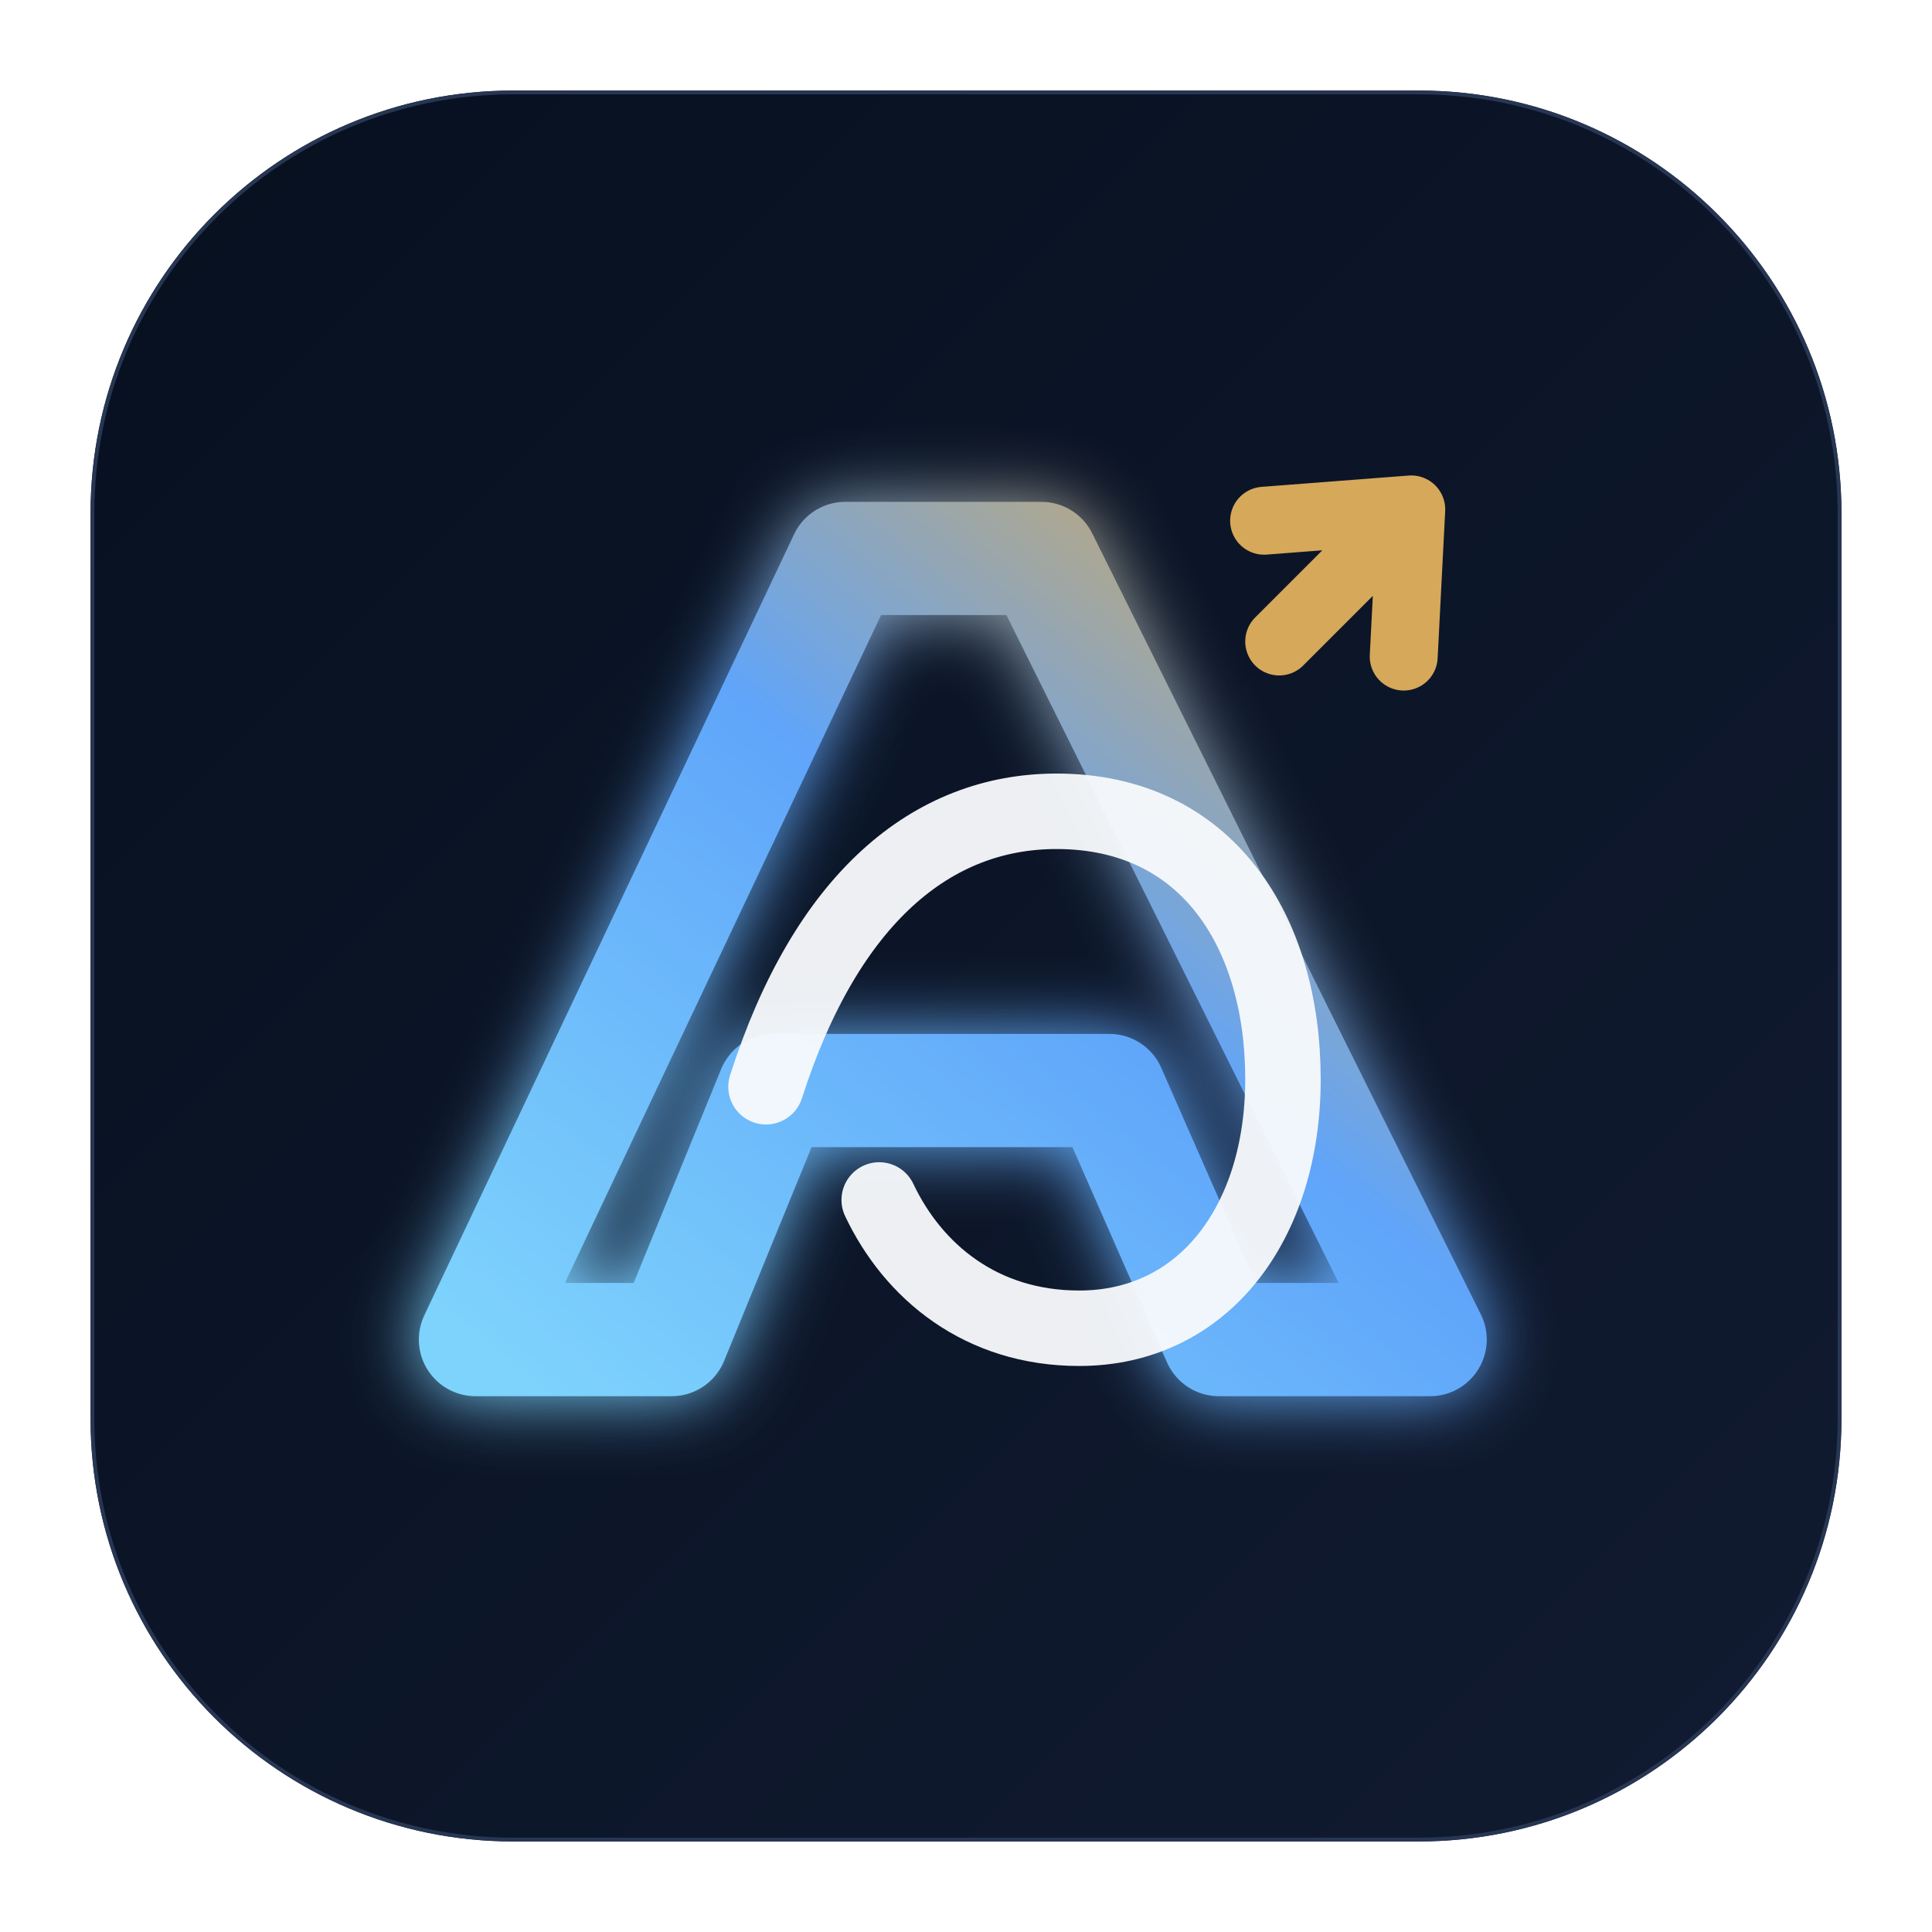
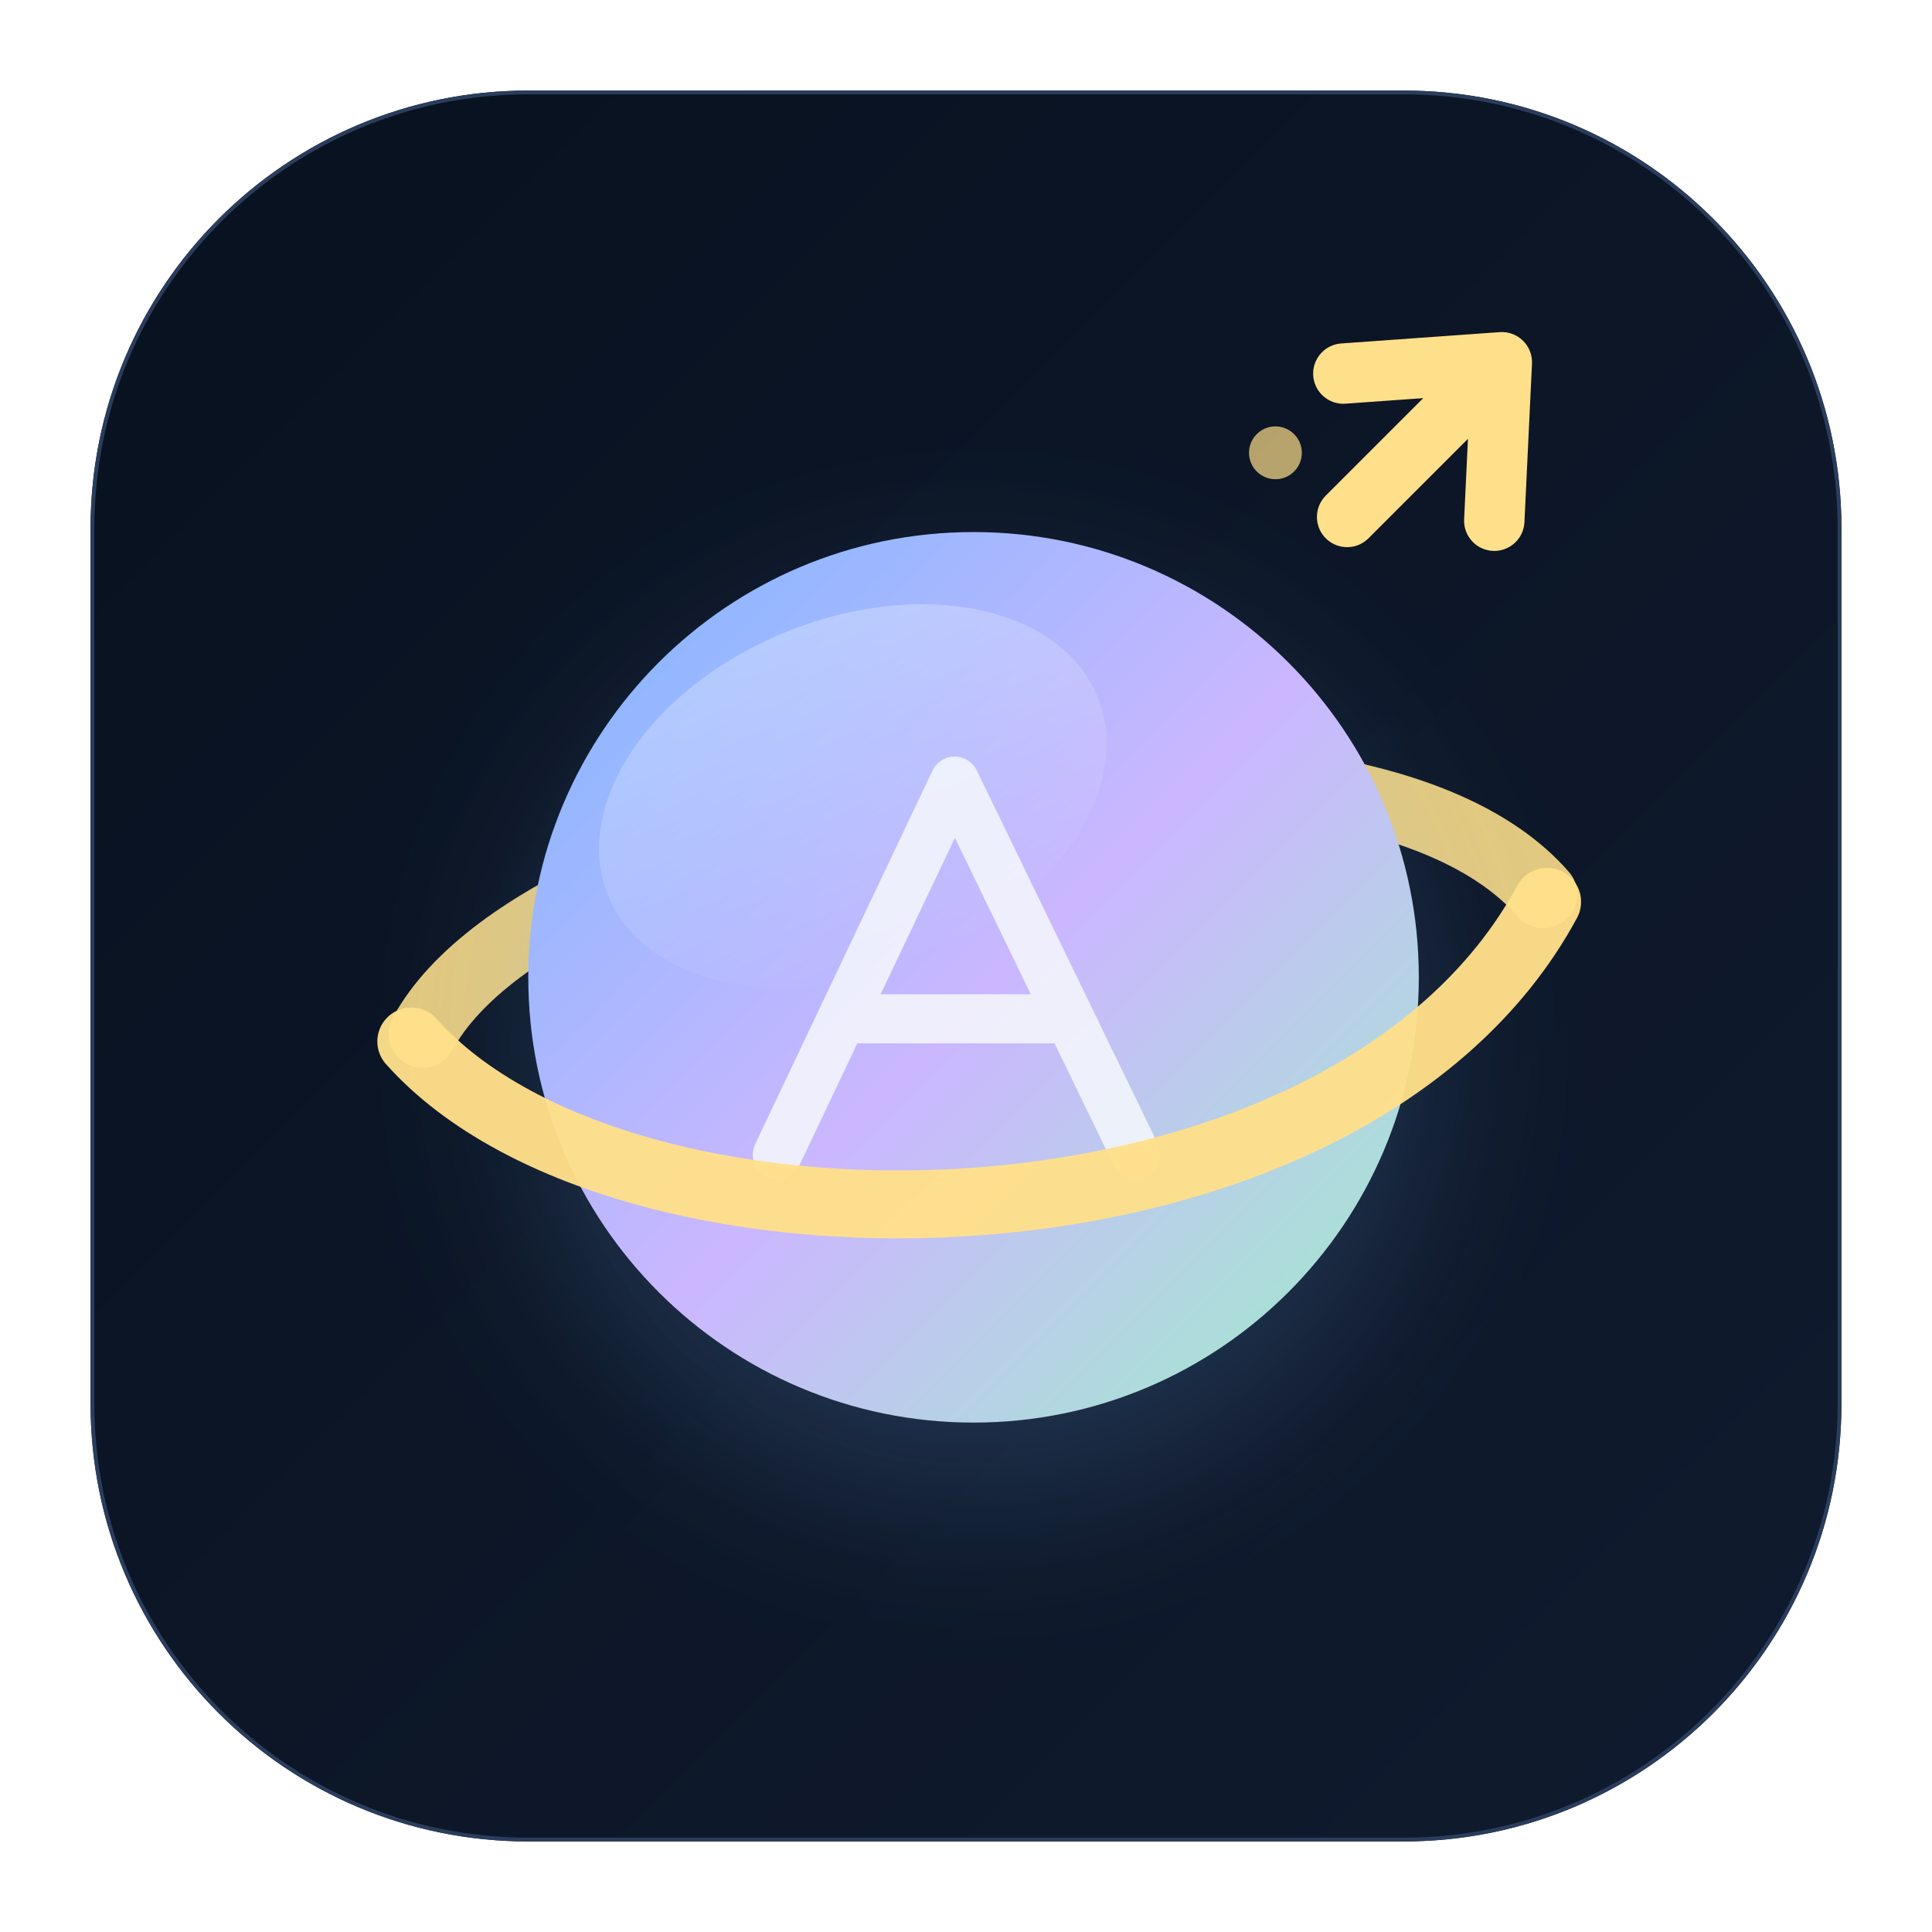
<svg xmlns="http://www.w3.org/2000/svg" viewBox="0 0 512 512" role="img" aria-labelledby="title desc">
  <defs>
    <linearGradient id="bg" x1="0" y1="0" x2="1" y2="1">
-       <stop offset="0" stop-color="#07101f" />
-       <stop offset="1" stop-color="#111b31" />
+       <stop offset="0" stop-color="#08111F" />
+       <stop offset="1" stop-color="#101B2F" />
    </linearGradient>
-     <linearGradient id="mark" x1="0" y1="1" x2="1" y2="0">
-       <stop offset="0" stop-color="#7dd3fc" />
-       <stop offset="0.55" stop-color="#60a5fa" />
-       <stop offset="1" stop-color="#d6a85a" />
+     <linearGradient id="orb" x1="0" y1="0" x2="1" y2="1">
+       <stop offset="0" stop-color="#7CB7FF" />
+       <stop offset="0.52" stop-color="#CBB7FF" />
+       <stop offset="1" stop-color="#9EF0C8" />
    </linearGradient>
-     <filter id="glow" x="-40%" y="-40%" width="180%" height="180%">
-       <feGaussianBlur stdDeviation="9" result="blur" />
-       <feMerge>
-         <feMergeNode in="blur" />
-         <feMergeNode in="SourceGraphic" />
-       </feMerge>
+     <linearGradient id="orbSoft" x1="0" y1="0" x2="0" y2="1">
+       <stop offset="0" stop-color="#FFFFFF" stop-opacity="0.28" />
+       <stop offset="1" stop-color="#FFFFFF" stop-opacity="0" />
+     </linearGradient>
+     <filter id="shadow" x="-50%" y="-50%" width="200%" height="200%">
+       <feDropShadow dx="0" dy="18" stdDeviation="22" flood-color="#7CB7FF" flood-opacity="0.18" />
    </filter>
  </defs>
-   <rect x="24" y="24" width="464" height="464" rx="112" fill="url(#bg)" />
-   <rect x="24.5" y="24.5" width="463" height="463" rx="111.5" fill="none" stroke="#273653" />
-   <path d="M126 355 L224 148 L276 148 L379 355 L323 355 L294 289 L205 289 L178 355 Z" fill="none" stroke="url(#mark)" stroke-width="30" stroke-linejoin="round" filter="url(#glow)" />
-   <path d="M203 288 C219 238 247 215 280 215 C320 215 340 247 340 286 C340 324 319 352 286 352 C260 352 242 337 233 318" fill="none" stroke="#f8fafc" stroke-width="20" stroke-linecap="round" opacity="0.95" />
-   <path d="M339 170 L374 135 M374 135 L372 174 M374 135 L335 138" fill="none" stroke="#d6a85a" stroke-width="18" stroke-linecap="round" stroke-linejoin="round" />
+   <rect x="24" y="24" width="464" height="464" rx="116" fill="url(#bg)" />
+   <rect x="24.5" y="24.5" width="463" height="463" rx="115.5" fill="none" stroke="#2A3D5C" />
+   <path d="M112 274 C146 211 357 177 409 237" fill="none" stroke="#FFE08A" stroke-width="18" stroke-linecap="round" opacity="0.88" />
+   <circle cx="258" cy="259" r="118" fill="url(#orb)" filter="url(#shadow)" />
+   <ellipse cx="226" cy="211" rx="70" ry="47" fill="url(#orbSoft)" transform="rotate(-22 226 211)" />
+   <path d="M206 306 L253 207 L301 306 M224 270 H283" fill="none" stroke="#F8FAFC" stroke-width="13" stroke-linecap="round" stroke-linejoin="round" opacity="0.82" />
+   <path d="M109 276 C166 340 357 337 410 239" fill="none" stroke="#FFE08A" stroke-width="18" stroke-linecap="round" opacity="0.96" />
+   <path d="M357 137 L398 96 M398 96 L396 138 M398 96 L356 99" fill="none" stroke="#FFE08A" stroke-width="16" stroke-linecap="round" stroke-linejoin="round" />
+   <circle cx="338" cy="120" r="7" fill="#FFE08A" opacity="0.7" />
</svg>
